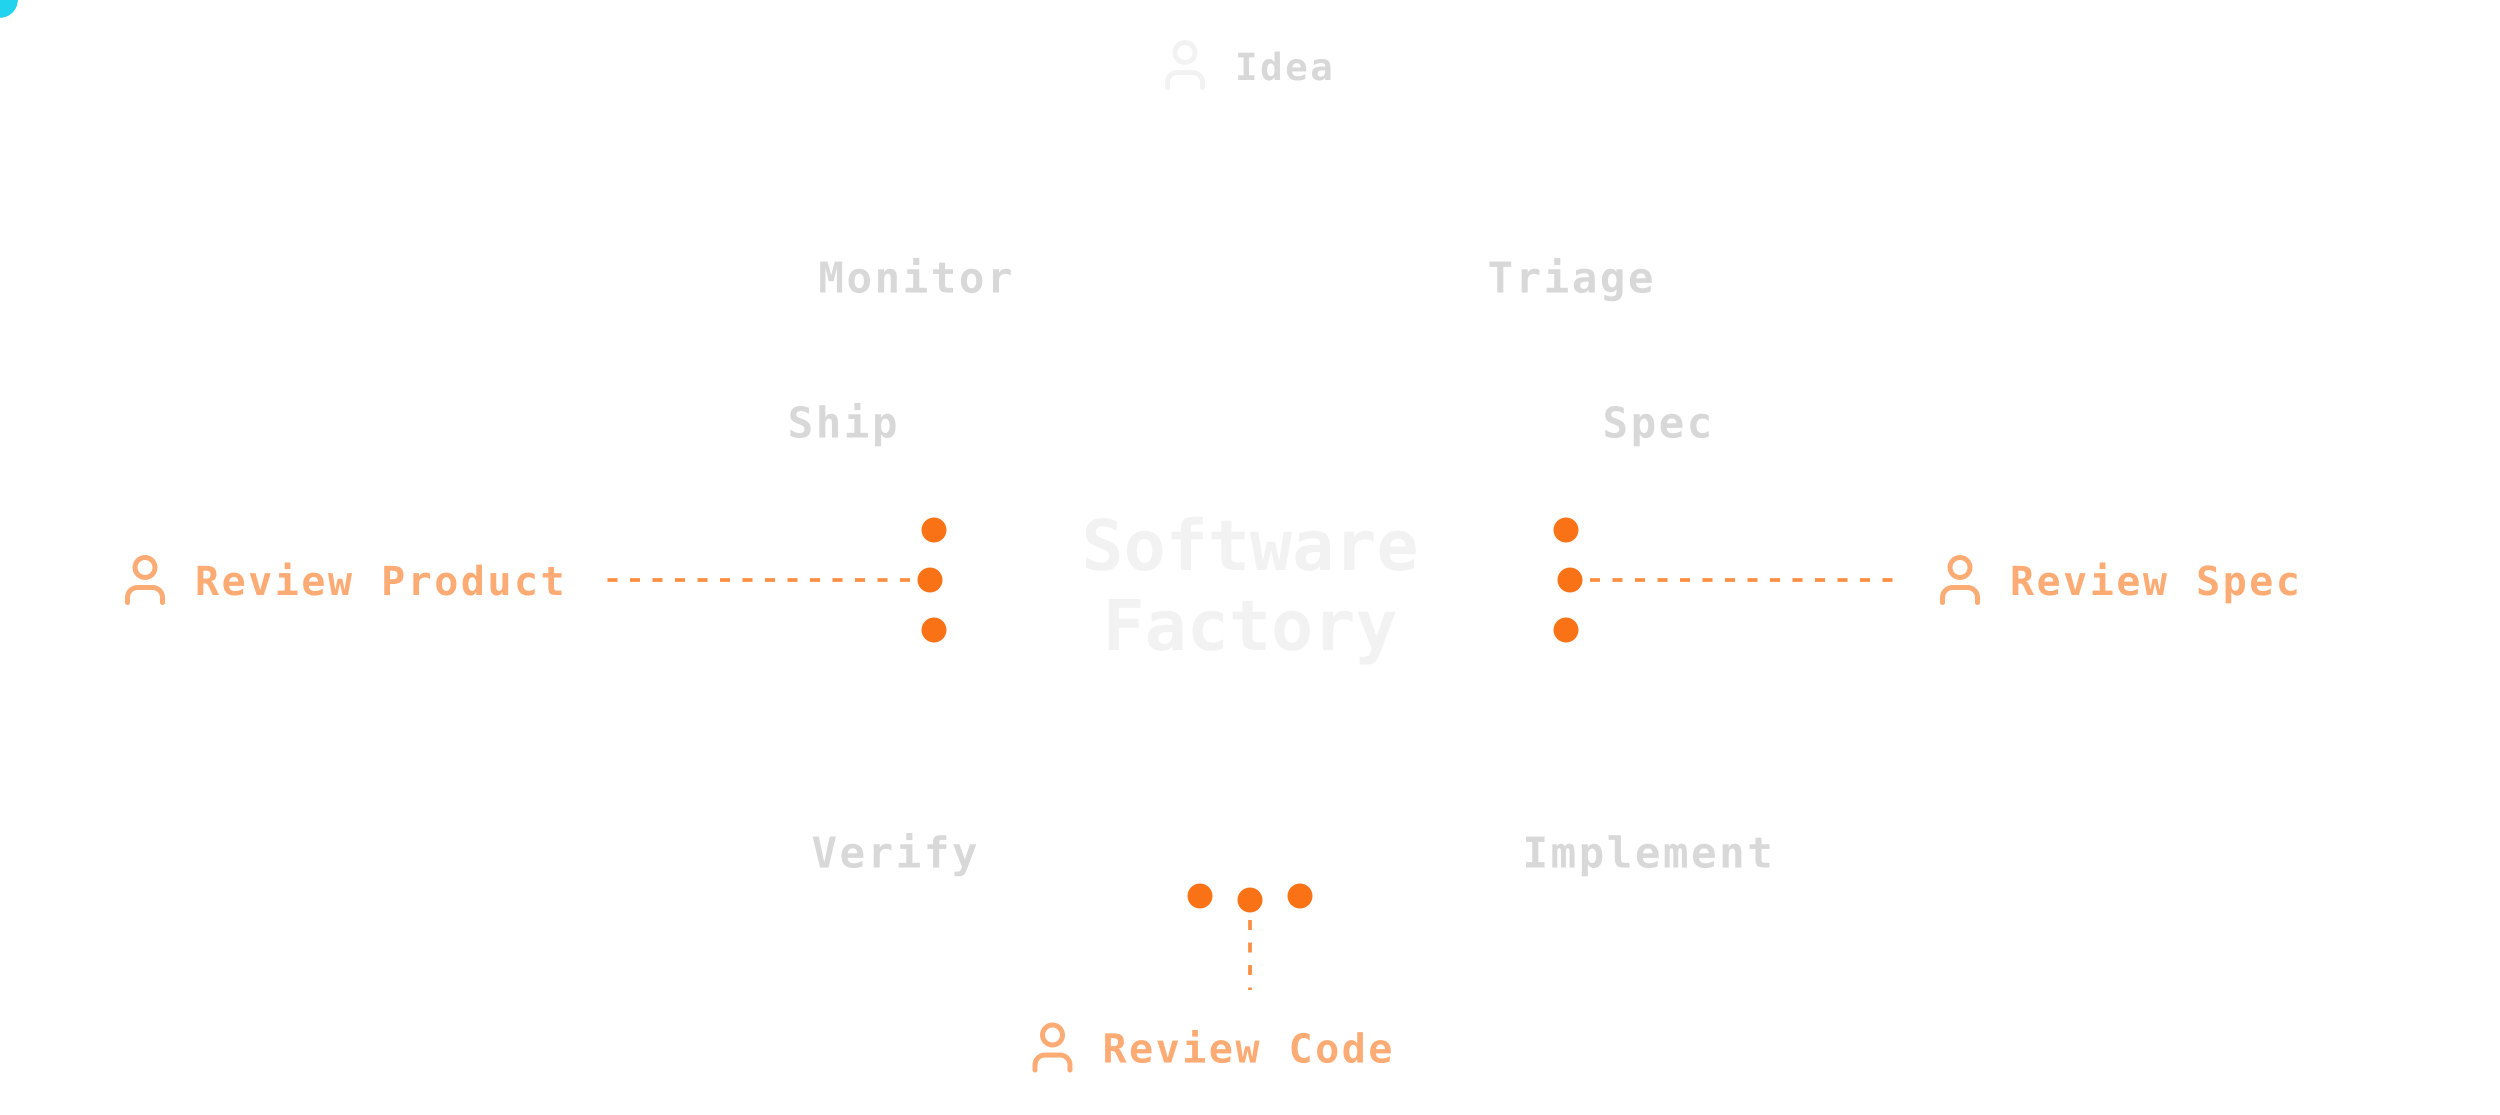
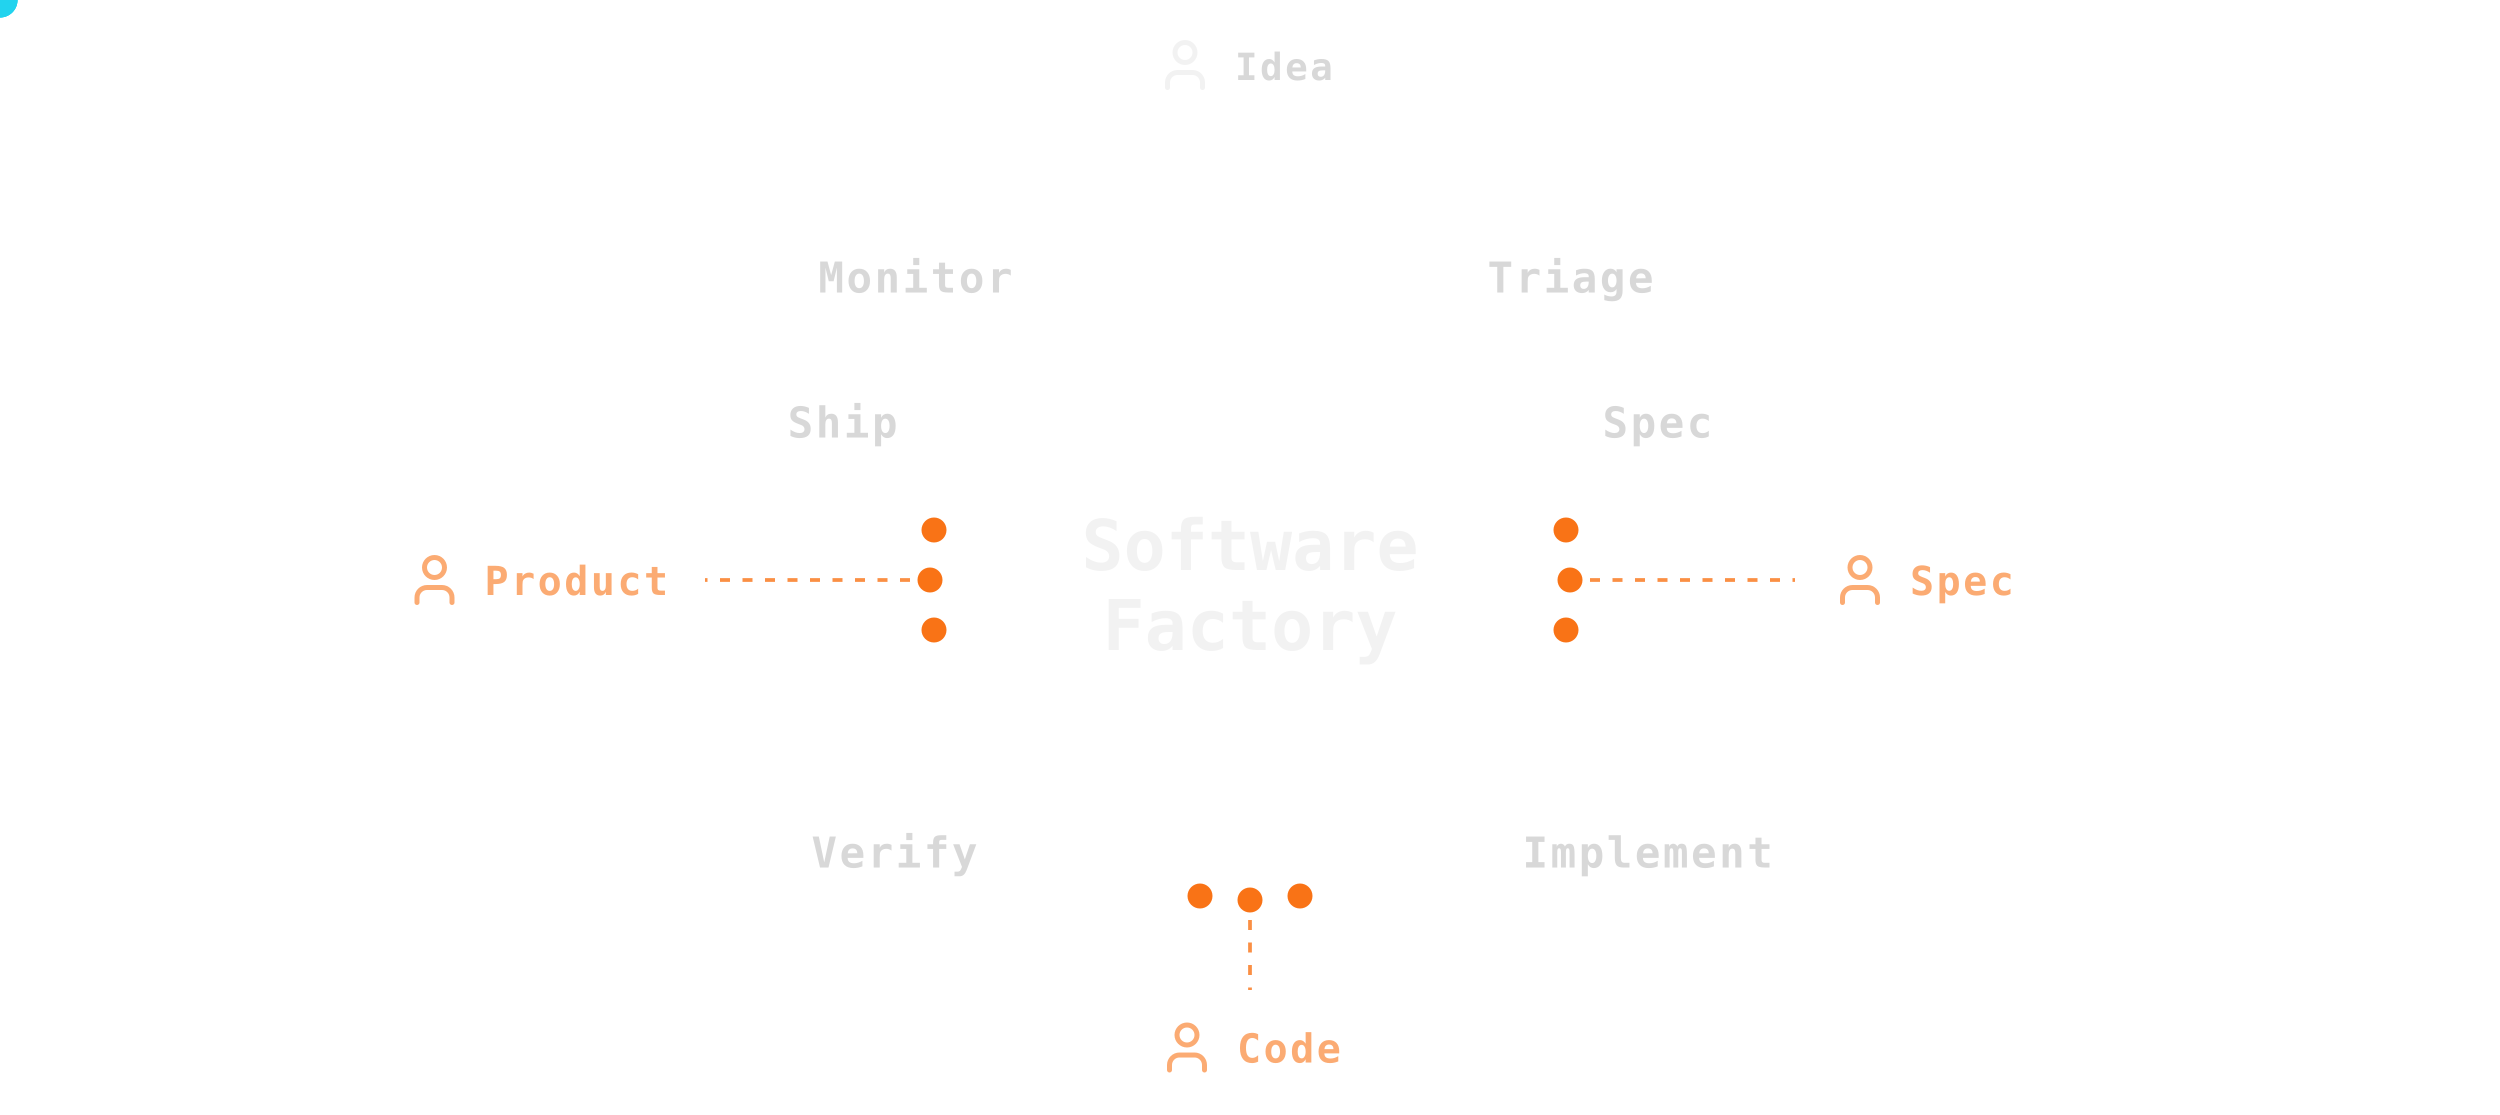
<svg xmlns="http://www.w3.org/2000/svg" viewBox="0 0 1000 446" font-family="Space Mono, ui-monospace, Menlo, monospace">
  <g transform="translate(462 14) scale(1.0)" fill="none" stroke="#f2f2f2" stroke-width="2" stroke-linecap="round" stroke-linejoin="round">
    <path d="M19 21v-2a4 4 0 0 0-4-4H9a4 4 0 0 0-4 4v2" />
    <circle cx="12" cy="7" r="4" />
  </g>
  <text x="494" y="32" font-size="15" font-weight="700" letter-spacing="1" fill="#d8d8d8">Idea</text>
  <path d="M500 44 V98" stroke="rgba(255,255,255,0.35)" stroke-width="1.5" stroke-dasharray="3 4" />
  <circle cx="500" cy="232" r="128" fill="none" stroke="rgba(255,255,255,0.4)" stroke-width="2" />
  <text x="500" y="228" text-anchor="middle" font-size="28" font-weight="700" fill="#f2f2f2">Software</text>
  <text x="500" y="260" text-anchor="middle" font-size="28" font-weight="700" fill="#f2f2f2">Factory</text>
  <text x="595" y="117" text-anchor="start" font-size="17" font-weight="700" letter-spacing="1" fill="#d8d8d8">Triage</text>
  <text x="641" y="175" text-anchor="start" font-size="17" font-weight="700" letter-spacing="1" fill="#d8d8d8">Spec</text>
  <text x="609" y="347" text-anchor="start" font-size="17" font-weight="700" letter-spacing="1" fill="#d8d8d8">Implement</text>
  <text x="391" y="347" text-anchor="end" font-size="17" font-weight="700" letter-spacing="1" fill="#d8d8d8">Verify</text>
  <text x="359" y="175" text-anchor="end" font-size="17" font-weight="700" letter-spacing="1" fill="#d8d8d8">Ship</text>
  <text x="405" y="117" text-anchor="end" font-size="17" font-weight="700" letter-spacing="1" fill="#d8d8d8">Monitor</text>
-   <path d="M636 232 H758" stroke="#f97316" stroke-width="1.5" stroke-dasharray="4 5" stroke-opacity="0.8" />
+   <path d="M636 232 H718" stroke="#f97316" stroke-width="1.5" stroke-dasharray="4 5" stroke-opacity="0.8" />
  <circle cx="626.4" cy="212.0" r="5" fill="#f97316">
    <animate attributeName="r" values="5;5;8;5;5" keyTimes="0;0.02;0.12;0.3;1" dur="3.00s" begin="-0.75s" repeatCount="indefinite" />
  </circle>
  <circle cx="628.0" cy="232.0" r="5" fill="#f97316">
    <animate attributeName="r" values="5;5;8;5;5" keyTimes="0;0.02;0.12;0.3;1" dur="3.00s" begin="-0.75s" repeatCount="indefinite" />
  </circle>
  <circle cx="626.4" cy="252.0" r="5" fill="#f97316">
    <animate attributeName="r" values="5;5;8;5;5" keyTimes="0;0.02;0.12;0.3;1" dur="3.00s" begin="-0.75s" repeatCount="indefinite" />
  </circle>
  <g opacity="0.6">
    <animate attributeName="opacity" values="0.6;0.6;1;0.6;0.6" keyTimes="0;0.02;0.12;0.45;1" dur="3.00s" begin="-0.75s" repeatCount="indefinite" />
-     <g transform="translate(772 220.0) scale(1)" fill="none" stroke="#f97316" stroke-width="2" stroke-linecap="round" stroke-linejoin="round">
+     <g transform="translate(732 220.0) scale(1)" fill="none" stroke="#f97316" stroke-width="2" stroke-linecap="round" stroke-linejoin="round">
      <path d="M19 21v-2a4 4 0 0 0-4-4H9a4 4 0 0 0-4 4v2" />
      <circle cx="12" cy="7" r="4" />
    </g>
-     <text x="804" y="238.0" font-size="16" font-weight="700" letter-spacing="1" fill="#f97316">Review Spec</text>
+     <text x="764" y="238.0" font-size="16" font-weight="700" letter-spacing="1" fill="#f97316">Spec</text>
  </g>
  <path d="M500 368 V396" stroke="#f97316" stroke-width="1.5" stroke-dasharray="4 5" stroke-opacity="0.8" />
  <circle cx="520.0" cy="358.4" r="5" fill="#f97316">
    <animate attributeName="r" values="5;5;8;5;5" keyTimes="0;0.02;0.12;0.3;1" dur="3.00s" begin="-1.50s" repeatCount="indefinite" />
  </circle>
  <circle cx="500.0" cy="360.0" r="5" fill="#f97316">
    <animate attributeName="r" values="5;5;8;5;5" keyTimes="0;0.02;0.12;0.3;1" dur="3.00s" begin="-1.50s" repeatCount="indefinite" />
  </circle>
  <circle cx="480.0" cy="358.4" r="5" fill="#f97316">
    <animate attributeName="r" values="5;5;8;5;5" keyTimes="0;0.02;0.12;0.3;1" dur="3.00s" begin="-1.50s" repeatCount="indefinite" />
  </circle>
  <g opacity="0.6">
    <animate attributeName="opacity" values="0.6;0.6;1;0.6;0.6" keyTimes="0;0.02;0.12;0.45;1" dur="3.00s" begin="-1.50s" repeatCount="indefinite" />
-     <g transform="translate(409.0 407) scale(1)" fill="none" stroke="#f97316" stroke-width="2" stroke-linecap="round" stroke-linejoin="round">
+     <g transform="translate(462.8 407) scale(1)" fill="none" stroke="#f97316" stroke-width="2" stroke-linecap="round" stroke-linejoin="round">
      <path d="M19 21v-2a4 4 0 0 0-4-4H9a4 4 0 0 0-4 4v2" />
      <circle cx="12" cy="7" r="4" />
    </g>
-     <text x="441.0" y="425" font-size="16" font-weight="700" letter-spacing="1" fill="#f97316">Review Code</text>
+     <text x="494.8" y="425" font-size="16" font-weight="700" letter-spacing="1" fill="#f97316">Code</text>
  </g>
-   <path d="M364 232 H242" stroke="#f97316" stroke-width="1.5" stroke-dasharray="4 5" stroke-opacity="0.8" />
+   <path d="M364 232 H282.0" stroke="#f97316" stroke-width="1.5" stroke-dasharray="4 5" stroke-opacity="0.8" />
  <circle cx="373.6" cy="252.0" r="5" fill="#f97316">
    <animate attributeName="r" values="5;5;8;5;5" keyTimes="0;0.02;0.12;0.3;1" dur="3.00s" begin="-2.25s" repeatCount="indefinite" />
  </circle>
  <circle cx="372.0" cy="232.0" r="5" fill="#f97316">
    <animate attributeName="r" values="5;5;8;5;5" keyTimes="0;0.02;0.12;0.3;1" dur="3.00s" begin="-2.25s" repeatCount="indefinite" />
  </circle>
  <circle cx="373.6" cy="212.0" r="5" fill="#f97316">
    <animate attributeName="r" values="5;5;8;5;5" keyTimes="0;0.02;0.12;0.3;1" dur="3.00s" begin="-2.25s" repeatCount="indefinite" />
  </circle>
  <g opacity="0.6">
    <animate attributeName="opacity" values="0.6;0.6;1;0.6;0.6" keyTimes="0;0.02;0.12;0.45;1" dur="3.00s" begin="-2.25s" repeatCount="indefinite" />
-     <g transform="translate(46 220.0) scale(1)" fill="none" stroke="#f97316" stroke-width="2" stroke-linecap="round" stroke-linejoin="round">
+     <g transform="translate(161.8 220.0) scale(1)" fill="none" stroke="#f97316" stroke-width="2" stroke-linecap="round" stroke-linejoin="round">
      <path d="M19 21v-2a4 4 0 0 0-4-4H9a4 4 0 0 0-4 4v2" />
      <circle cx="12" cy="7" r="4" />
    </g>
-     <text x="78" y="238.0" font-size="16" font-weight="700" letter-spacing="1" fill="#f97316">Review Product</text>
+     <text x="193.8" y="238.0" font-size="16" font-weight="700" letter-spacing="1" fill="#f97316">Product</text>
  </g>
  <circle r="7" fill="#22d3ee">
    <animateMotion path="M500 104 A128 128 0 1 1 500 360 A128 128 0 1 1 500 104" dur="9.0s" begin="-0.00s" repeatCount="indefinite" />
  </circle>
  <circle r="7" fill="#22d3ee">
    <animateMotion path="M500 104 A128 128 0 1 1 500 360 A128 128 0 1 1 500 104" dur="9.0s" begin="-3.00s" repeatCount="indefinite" />
  </circle>
  <circle r="7" fill="#22d3ee">
    <animateMotion path="M500 104 A128 128 0 1 1 500 360 A128 128 0 1 1 500 104" dur="9.0s" begin="-6.00s" repeatCount="indefinite" />
  </circle>
</svg>
